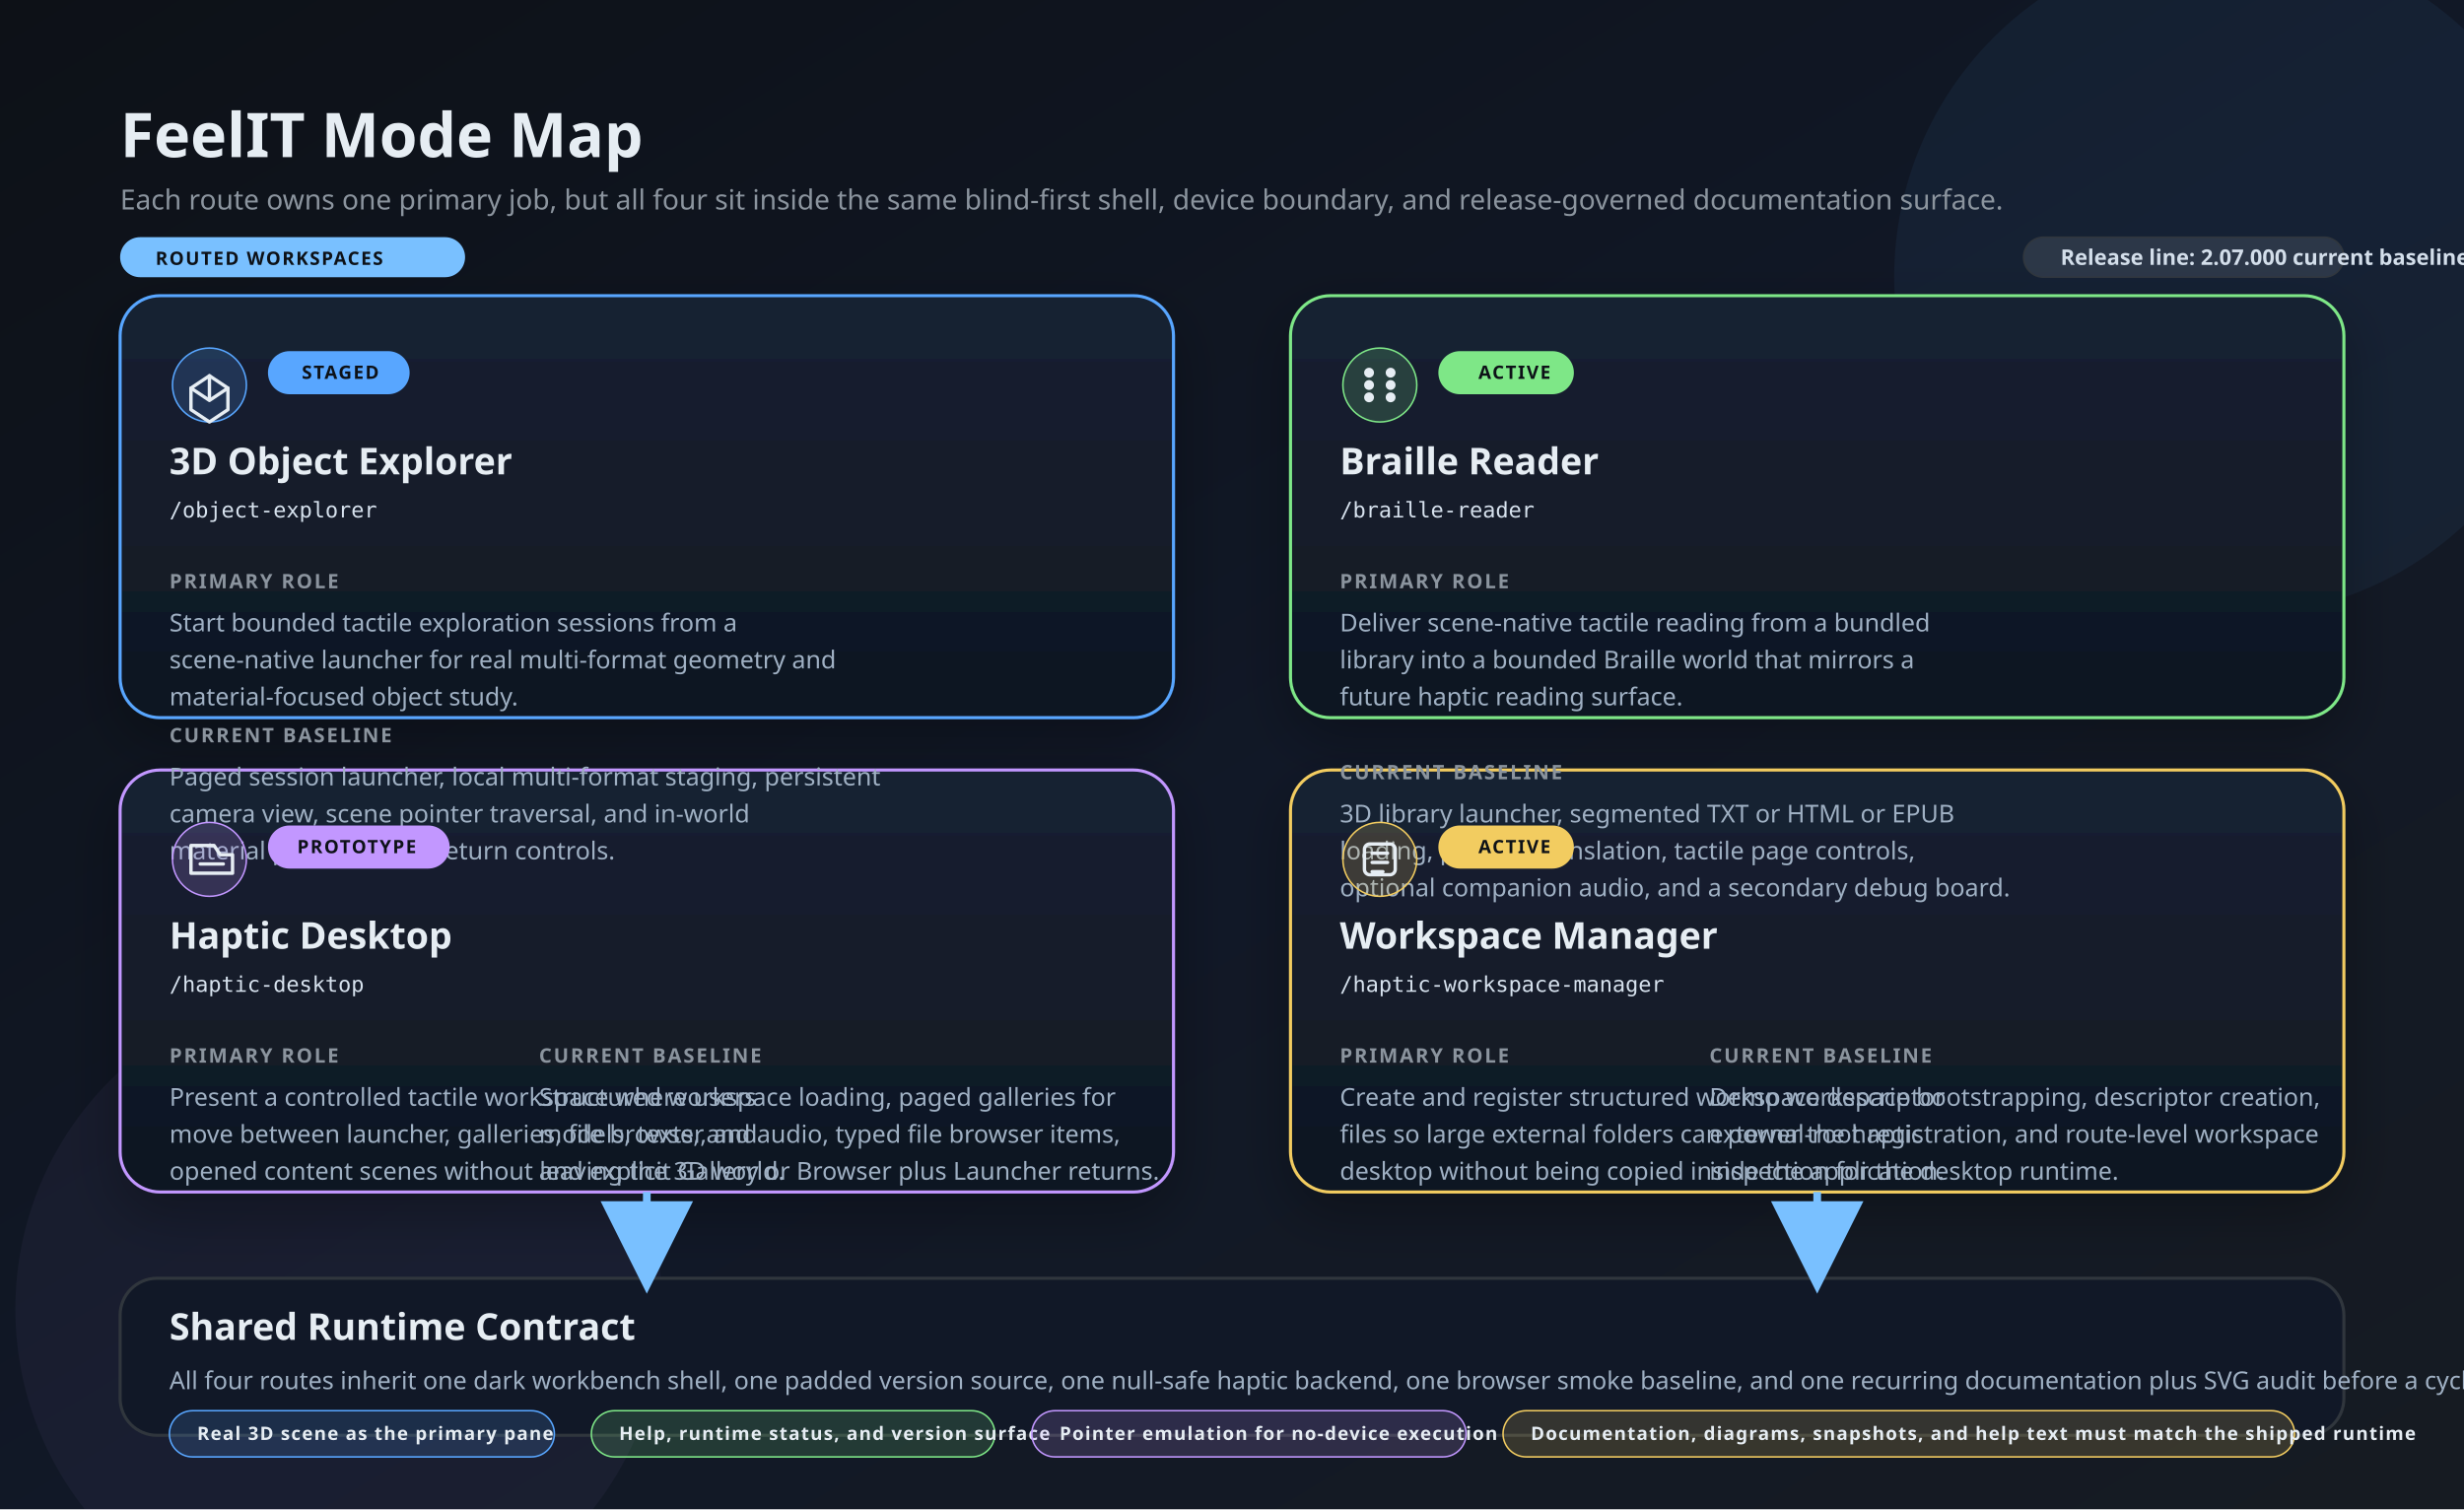
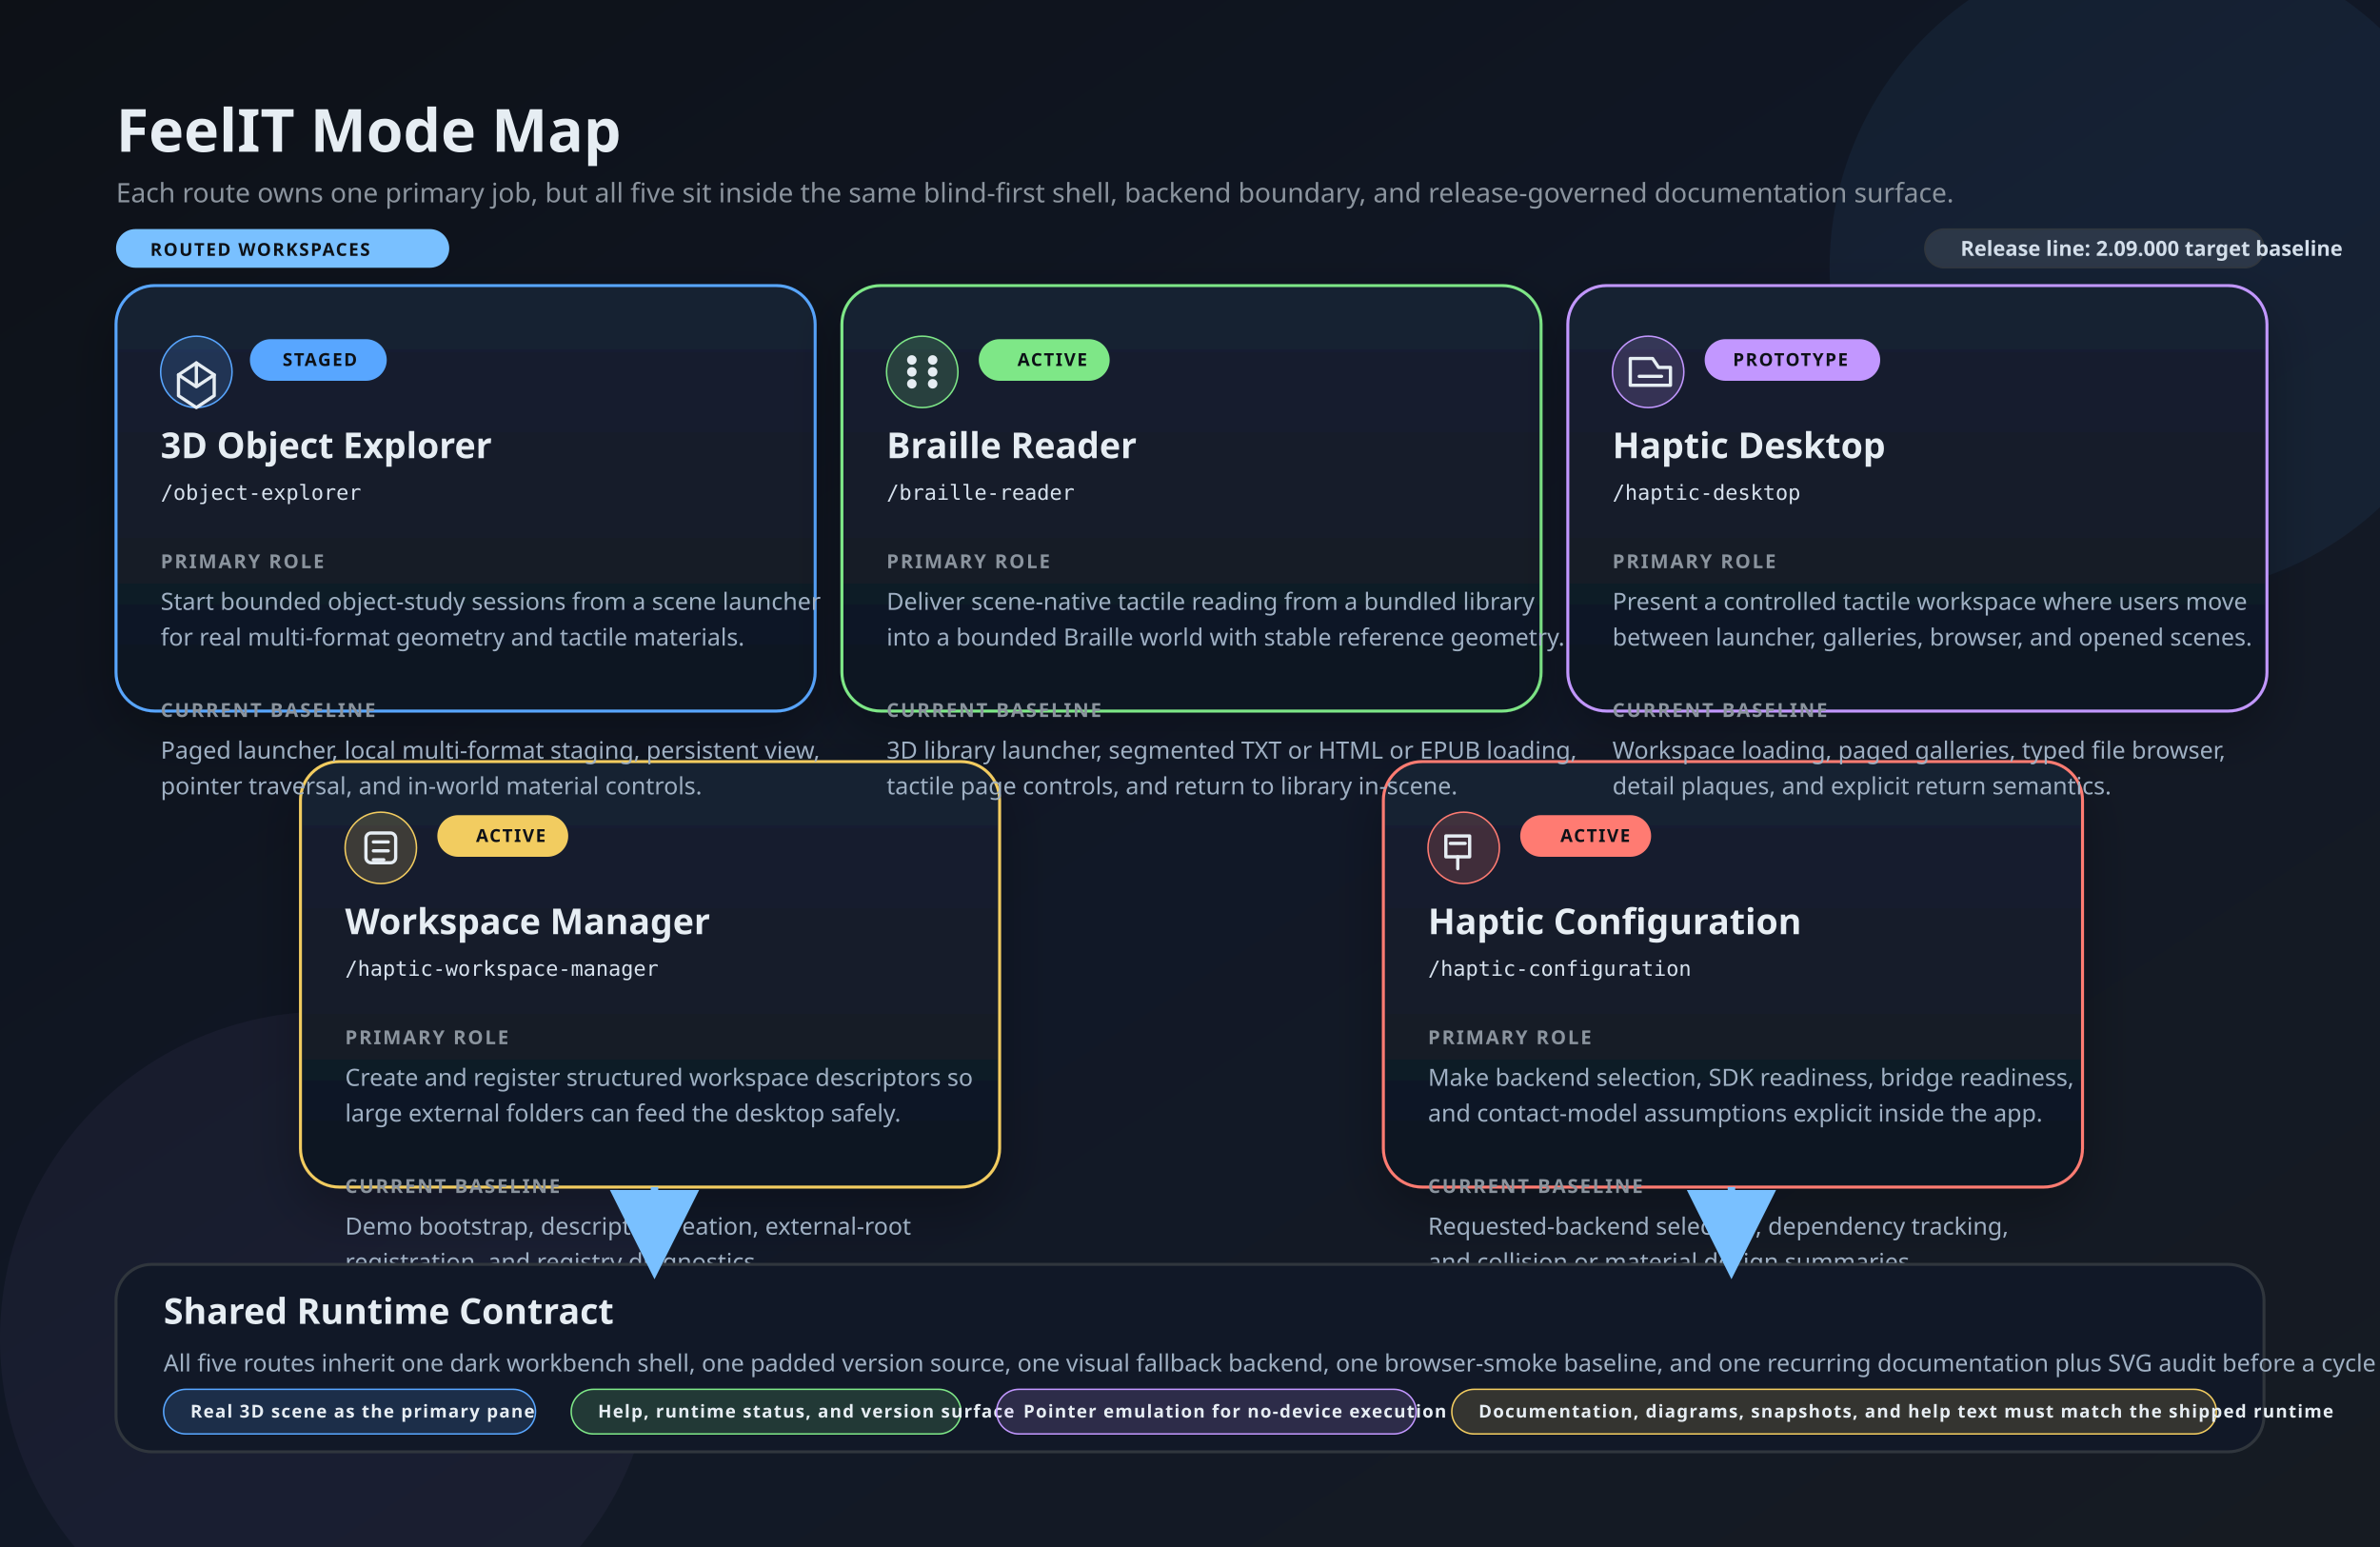
- <svg xmlns="http://www.w3.org/2000/svg" width="1600" height="980" viewBox="0 0 1600 980" role="img" aria-labelledby="title desc">
+ <svg xmlns="http://www.w3.org/2000/svg" width="1600" height="1040" viewBox="0 0 1600 1040" role="img" aria-labelledby="title desc">
  <defs>
    <linearGradient id="bg" x1="0" y1="0" x2="1" y2="1">
      <stop offset="0%" stop-color="#0d1117" />
      <stop offset="52%" stop-color="#111827" />
      <stop offset="100%" stop-color="#161b22" />
    </linearGradient>
    <linearGradient id="card" x1="0" y1="0" x2="0" y2="1">
      <stop offset="0%" stop-color="#152132" />
      <stop offset="100%" stop-color="#101722" />
    </linearGradient>
    <filter id="shadow" x="-20%" y="-20%" width="140%" height="140%">
      <feDropShadow dx="0" dy="14" stdDeviation="18" flood-color="#000000" flood-opacity="0.28" />
    </filter>
    <marker id="arrow" markerWidth="12" markerHeight="12" refX="10" refY="6" orient="auto">
      <path d="M0 0 L12 6 L0 12 Z" fill="#79c0ff" />
    </marker>
    <style>
      .title { font: 700 40px 'Segoe UI', sans-serif; fill: #e6edf3; }
      .subtitle { font: 400 18px 'Segoe UI', sans-serif; fill: #8b949e; }
      .cardTitle { font: 700 24px 'Segoe UI', sans-serif; fill: #e6edf3; }
      .section { font: 700 13px 'Segoe UI', sans-serif; fill: #8b949e; letter-spacing: 1.2px; }
      .body { font: 400 16px 'Segoe UI', sans-serif; fill: #9fb0c3; }
      .mono { font: 400 14px Consolas, monospace; fill: #d7e2ee; }
      .badge { font: 700 12px 'Segoe UI', sans-serif; fill: #0d1117; letter-spacing: 1px; }
      .smallBadge { font: 700 12px 'Segoe UI', sans-serif; fill: #e6edf3; letter-spacing: 0.8px; }
      .legend { font: 600 14px 'Segoe UI', sans-serif; fill: #d3deea; }
      .iconStroke { stroke: #e6edf3; stroke-width: 2.2; stroke-linecap: round; stroke-linejoin: round; fill: none; }
    </style>
  </defs>
-   <rect width="1600" height="980" fill="url(#bg)" />
+   <rect width="1600" height="1040" fill="url(#bg)" />
  <circle cx="1450" cy="180" r="220" fill="#58a6ff" opacity="0.06" />
-   <circle cx="220" cy="850" r="210" fill="#c297ff" opacity="0.05" />
+   <circle cx="220" cy="900" r="220" fill="#c297ff" opacity="0.05" />
  <text x="78" y="102" class="title">FeelIT Mode Map</text>
-   <text x="78" y="136" class="subtitle">Each route owns one primary job, but all four sit inside the same blind-first shell, device boundary, and release-governed documentation surface.</text>
-   <rect x="78" y="192" width="684" height="274" rx="26" fill="url(#card)" stroke="#58a6ff" stroke-width="2" filter="url(#shadow)" />
-   <rect x="838" y="192" width="684" height="274" rx="26" fill="url(#card)" stroke="#7ee787" stroke-width="2" filter="url(#shadow)" />
-   <rect x="78" y="500" width="684" height="274" rx="26" fill="url(#card)" stroke="#c297ff" stroke-width="2" filter="url(#shadow)" />
-   <rect x="838" y="500" width="684" height="274" rx="26" fill="url(#card)" stroke="#f2cc60" stroke-width="2" filter="url(#shadow)" />
-   <circle cx="136" cy="250" r="24" fill="rgba(88,166,255,0.18)" stroke="#58a6ff" />
-   <path d="M124 252 L136 244 L148 252 L148 266 L136 274 L124 266 Z" class="iconStroke" />
-   <path d="M136 244 V258" class="iconStroke" />
-   <path d="M124 252 L136 260 L148 252" class="iconStroke" />
-   <rect x="174" y="228" width="92" height="28" rx="14" fill="#58a6ff" />
-   <text x="196" y="246" class="badge">STAGED</text>
-   <text x="110" y="308" class="cardTitle">3D Object Explorer</text>
-   <text x="110" y="336" class="mono">/object-explorer</text>
-   <text x="110" y="382" class="section">PRIMARY ROLE</text>
-   <text x="110" y="410" class="body">Start bounded tactile exploration sessions from a</text>
-   <text x="110" y="434" class="body">scene-native launcher for real multi-format geometry and</text>
-   <text x="110" y="458" class="body">material-focused object study.</text>
-   <text x="110" y="482" class="section">CURRENT BASELINE</text>
-   <text x="110" y="510" class="body">Paged session launcher, local multi-format staging, persistent</text>
-   <text x="110" y="534" class="body">camera view, scene pointer traversal, and in-world</text>
-   <text x="110" y="558" class="body">material plus launcher return controls.</text>
-   <circle cx="896" cy="250" r="24" fill="rgba(126,231,135,0.18)" stroke="#7ee787" />
-   <circle cx="889" cy="242" r="3.2" fill="#e6edf3" />
-   <circle cx="903" cy="242" r="3.2" fill="#e6edf3" />
-   <circle cx="889" cy="250" r="3.2" fill="#e6edf3" />
-   <circle cx="903" cy="250" r="3.2" fill="#e6edf3" />
-   <circle cx="889" cy="258" r="3.2" fill="#e6edf3" />
-   <circle cx="903" cy="258" r="3.2" fill="#e6edf3" />
-   <rect x="934" y="228" width="88" height="28" rx="14" fill="#7ee787" />
-   <text x="960" y="246" class="badge">ACTIVE</text>
-   <text x="870" y="308" class="cardTitle">Braille Reader</text>
-   <text x="870" y="336" class="mono">/braille-reader</text>
-   <text x="870" y="382" class="section">PRIMARY ROLE</text>
-   <text x="870" y="410" class="body">Deliver scene-native tactile reading from a bundled</text>
-   <text x="870" y="434" class="body">library into a bounded Braille world that mirrors a</text>
-   <text x="870" y="458" class="body">future haptic reading surface.</text>
-   <text x="870" y="506" class="section">CURRENT BASELINE</text>
-   <text x="870" y="534" class="body">3D library launcher, segmented TXT or HTML or EPUB</text>
-   <text x="870" y="558" class="body">loading, preview translation, tactile page controls,</text>
-   <text x="870" y="582" class="body">optional companion audio, and a secondary debug board.</text>
-   <circle cx="136" cy="558" r="24" fill="rgba(194,151,255,0.18)" stroke="#c297ff" />
-   <path d="M124 549 H139 L143 555 H151 V567 H124 Z" class="iconStroke" />
-   <path d="M130 561 H145" class="iconStroke" />
-   <rect x="174" y="536" width="118" height="28" rx="14" fill="#c297ff" />
-   <text x="193" y="554" class="badge">PROTOTYPE</text>
-   <text x="110" y="616" class="cardTitle">Haptic Desktop</text>
-   <text x="110" y="644" class="mono">/haptic-desktop</text>
-   <text x="110" y="690" class="section">PRIMARY ROLE</text>
-   <text x="110" y="718" class="body">Present a controlled tactile workspace where users</text>
-   <text x="110" y="742" class="body">move between launcher, galleries, file browser, and</text>
-   <text x="110" y="766" class="body">opened content scenes without leaving the 3D world.</text>
-   <text x="350" y="690" class="section">CURRENT BASELINE</text>
-   <text x="350" y="718" class="body">Structured workspace loading, paged galleries for</text>
-   <text x="350" y="742" class="body">models, texts, and audio, typed file browser items,</text>
-   <text x="350" y="766" class="body">and explicit Gallery or Browser plus Launcher returns.</text>
-   <circle cx="896" cy="558" r="24" fill="rgba(242,204,96,0.18)" stroke="#f2cc60" />
-   <rect x="886" y="548" width="20" height="20" rx="3.5" class="iconStroke" />
-   <path d="M891 554 H901" class="iconStroke" />
-   <path d="M891 560 H901" class="iconStroke" />
-   <path d="M891 566 H898" class="iconStroke" />
-   <rect x="934" y="536" width="88" height="28" rx="14" fill="#f2cc60" />
-   <text x="960" y="554" class="badge">ACTIVE</text>
-   <text x="870" y="616" class="cardTitle">Workspace Manager</text>
-   <text x="870" y="644" class="mono">/haptic-workspace-manager</text>
-   <text x="870" y="690" class="section">PRIMARY ROLE</text>
-   <text x="870" y="718" class="body">Create and register structured workspace descriptor</text>
-   <text x="870" y="742" class="body">files so large external folders can power the haptic</text>
-   <text x="870" y="766" class="body">desktop without being copied inside the application.</text>
-   <text x="1110" y="690" class="section">CURRENT BASELINE</text>
-   <text x="1110" y="718" class="body">Demo workspace bootstrapping, descriptor creation,</text>
-   <text x="1110" y="742" class="body">external-root registration, and route-level workspace</text>
-   <text x="1110" y="766" class="body">inspection for the desktop runtime.</text>
-   <rect x="78" y="830" width="1444" height="102" rx="24" fill="#111827" stroke="#30363d" stroke-width="2" />
-   <text x="110" y="870" class="cardTitle">Shared Runtime Contract</text>
-   <text x="110" y="902" class="body">All four routes inherit one dark workbench shell, one padded version source, one null-safe haptic backend, one browser smoke baseline, and one recurring documentation plus SVG audit before a cycle can be closed.</text>
-   <rect x="110" y="916" width="250" height="30" rx="15" fill="rgba(88,166,255,0.16)" stroke="#58a6ff" />
-   <text x="128" y="935" class="smallBadge">Real 3D scene as the primary pane</text>
-   <rect x="384" y="916" width="262" height="30" rx="15" fill="rgba(126,231,135,0.16)" stroke="#7ee787" />
-   <text x="402" y="935" class="smallBadge">Help, runtime status, and version surface</text>
-   <rect x="670" y="916" width="282" height="30" rx="15" fill="rgba(194,151,255,0.16)" stroke="#c297ff" />
-   <text x="688" y="935" class="smallBadge">Pointer emulation for no-device execution</text>
-   <rect x="976" y="916" width="514" height="30" rx="15" fill="rgba(242,204,96,0.16)" stroke="#f2cc60" />
-   <text x="994" y="935" class="smallBadge">Documentation, diagrams, snapshots, and help text must match the shipped runtime</text>
-   <path d="M420 774 V830" fill="none" stroke="#79c0ff" stroke-width="5" marker-end="url(#arrow)" />
-   <path d="M1180 774 V830" fill="none" stroke="#79c0ff" stroke-width="5" marker-end="url(#arrow)" />
+   <text x="78" y="136" class="subtitle">Each route owns one primary job, but all five sit inside the same blind-first shell, backend boundary, and release-governed documentation surface.</text>
+   <rect x="78" y="192" width="470" height="286" rx="26" fill="url(#card)" stroke="#58a6ff" stroke-width="2" filter="url(#shadow)" />
+   <rect x="566" y="192" width="470" height="286" rx="26" fill="url(#card)" stroke="#7ee787" stroke-width="2" filter="url(#shadow)" />
+   <rect x="1054" y="192" width="470" height="286" rx="26" fill="url(#card)" stroke="#c297ff" stroke-width="2" filter="url(#shadow)" />
+   <rect x="202" y="512" width="470" height="286" rx="26" fill="url(#card)" stroke="#f2cc60" stroke-width="2" filter="url(#shadow)" />
+   <rect x="930" y="512" width="470" height="286" rx="26" fill="url(#card)" stroke="#ff7b72" stroke-width="2" filter="url(#shadow)" />
+   <circle cx="132" cy="250" r="24" fill="rgba(88,166,255,0.18)" stroke="#58a6ff" />
+   <path d="M120 252 L132 244 L144 252 L144 266 L132 274 L120 266 Z" class="iconStroke" />
+   <path d="M132 244 V258" class="iconStroke" />
+   <path d="M120 252 L132 260 L144 252" class="iconStroke" />
+   <rect x="168" y="228" width="92" height="28" rx="14" fill="#58a6ff" />
+   <text x="190" y="246" class="badge">STAGED</text>
+   <text x="108" y="308" class="cardTitle">3D Object Explorer</text>
+   <text x="108" y="336" class="mono">/object-explorer</text>
+   <text x="108" y="382" class="section">PRIMARY ROLE</text>
+   <text x="108" y="410" class="body">Start bounded object-study sessions from a scene launcher</text>
+   <text x="108" y="434" class="body">for real multi-format geometry and tactile materials.</text>
+   <text x="108" y="482" class="section">CURRENT BASELINE</text>
+   <text x="108" y="510" class="body">Paged launcher, local multi-format staging, persistent view,</text>
+   <text x="108" y="534" class="body">pointer traversal, and in-world material controls.</text>
+   <circle cx="620" cy="250" r="24" fill="rgba(126,231,135,0.18)" stroke="#7ee787" />
+   <circle cx="613" cy="242" r="3.2" fill="#e6edf3" />
+   <circle cx="627" cy="242" r="3.2" fill="#e6edf3" />
+   <circle cx="613" cy="250" r="3.2" fill="#e6edf3" />
+   <circle cx="627" cy="250" r="3.2" fill="#e6edf3" />
+   <circle cx="613" cy="258" r="3.2" fill="#e6edf3" />
+   <circle cx="627" cy="258" r="3.2" fill="#e6edf3" />
+   <rect x="658" y="228" width="88" height="28" rx="14" fill="#7ee787" />
+   <text x="684" y="246" class="badge">ACTIVE</text>
+   <text x="596" y="308" class="cardTitle">Braille Reader</text>
+   <text x="596" y="336" class="mono">/braille-reader</text>
+   <text x="596" y="382" class="section">PRIMARY ROLE</text>
+   <text x="596" y="410" class="body">Deliver scene-native tactile reading from a bundled library</text>
+   <text x="596" y="434" class="body">into a bounded Braille world with stable reference geometry.</text>
+   <text x="596" y="482" class="section">CURRENT BASELINE</text>
+   <text x="596" y="510" class="body">3D library launcher, segmented TXT or HTML or EPUB loading,</text>
+   <text x="596" y="534" class="body">tactile page controls, and return to library in-scene.</text>
+   <circle cx="1108" cy="250" r="24" fill="rgba(194,151,255,0.18)" stroke="#c297ff" />
+   <path d="M1096 241 H1111 L1115 247 H1123 V259 H1096 Z" class="iconStroke" />
+   <path d="M1102 253 H1117" class="iconStroke" />
+   <rect x="1146" y="228" width="118" height="28" rx="14" fill="#c297ff" />
+   <text x="1165" y="246" class="badge">PROTOTYPE</text>
+   <text x="1084" y="308" class="cardTitle">Haptic Desktop</text>
+   <text x="1084" y="336" class="mono">/haptic-desktop</text>
+   <text x="1084" y="382" class="section">PRIMARY ROLE</text>
+   <text x="1084" y="410" class="body">Present a controlled tactile workspace where users move</text>
+   <text x="1084" y="434" class="body">between launcher, galleries, browser, and opened scenes.</text>
+   <text x="1084" y="482" class="section">CURRENT BASELINE</text>
+   <text x="1084" y="510" class="body">Workspace loading, paged galleries, typed file browser,</text>
+   <text x="1084" y="534" class="body">detail plaques, and explicit return semantics.</text>
+   <circle cx="256" cy="570" r="24" fill="rgba(242,204,96,0.18)" stroke="#f2cc60" />
+   <rect x="246" y="560" width="20" height="20" rx="3.5" class="iconStroke" />
+   <path d="M251 566 H261" class="iconStroke" />
+   <path d="M251 572 H261" class="iconStroke" />
+   <path d="M251 578 H258" class="iconStroke" />
+   <rect x="294" y="548" width="88" height="28" rx="14" fill="#f2cc60" />
+   <text x="320" y="566" class="badge">ACTIVE</text>
+   <text x="232" y="628" class="cardTitle">Workspace Manager</text>
+   <text x="232" y="656" class="mono">/haptic-workspace-manager</text>
+   <text x="232" y="702" class="section">PRIMARY ROLE</text>
+   <text x="232" y="730" class="body">Create and register structured workspace descriptors so</text>
+   <text x="232" y="754" class="body">large external folders can feed the desktop safely.</text>
+   <text x="232" y="802" class="section">CURRENT BASELINE</text>
+   <text x="232" y="830" class="body">Demo bootstrap, descriptor creation, external-root</text>
+   <text x="232" y="854" class="body">registration, and registry diagnostics.</text>
+   <circle cx="984" cy="570" r="24" fill="rgba(255,123,114,0.18)" stroke="#ff7b72" />
+   <path d="M972 562 H988 V576 H972 Z" class="iconStroke" />
+   <path d="M980 576 V584" class="iconStroke" />
+   <path d="M975 567 H985" class="iconStroke" />
+   <rect x="1022" y="548" width="88" height="28" rx="14" fill="#ff7b72" />
+   <text x="1049" y="566" class="badge">ACTIVE</text>
+   <text x="960" y="628" class="cardTitle">Haptic Configuration</text>
+   <text x="960" y="656" class="mono">/haptic-configuration</text>
+   <text x="960" y="702" class="section">PRIMARY ROLE</text>
+   <text x="960" y="730" class="body">Make backend selection, SDK readiness, bridge readiness,</text>
+   <text x="960" y="754" class="body">and contact-model assumptions explicit inside the app.</text>
+   <text x="960" y="802" class="section">CURRENT BASELINE</text>
+   <text x="960" y="830" class="body">Requested-backend selection, dependency tracking,</text>
+   <text x="960" y="854" class="body">and collision or material design summaries.</text>
+   <rect x="78" y="850" width="1444" height="126" rx="24" fill="#111827" stroke="#30363d" stroke-width="2" />
+   <text x="110" y="890" class="cardTitle">Shared Runtime Contract</text>
+   <text x="110" y="922" class="body">All five routes inherit one dark workbench shell, one padded version source, one visual fallback backend, one browser-smoke baseline, and one recurring documentation plus SVG audit before a cycle can be closed.</text>
+   <rect x="110" y="934" width="250" height="30" rx="15" fill="rgba(88,166,255,0.16)" stroke="#58a6ff" />
+   <text x="128" y="953" class="smallBadge">Real 3D scene as the primary pane</text>
+   <rect x="384" y="934" width="262" height="30" rx="15" fill="rgba(126,231,135,0.16)" stroke="#7ee787" />
+   <text x="402" y="953" class="smallBadge">Help, runtime status, and version surface</text>
+   <rect x="670" y="934" width="282" height="30" rx="15" fill="rgba(194,151,255,0.16)" stroke="#c297ff" />
+   <text x="688" y="953" class="smallBadge">Pointer emulation for no-device execution</text>
+   <rect x="976" y="934" width="514" height="30" rx="15" fill="rgba(242,204,96,0.16)" stroke="#f2cc60" />
+   <text x="994" y="953" class="smallBadge">Documentation, diagrams, snapshots, and help text must match the shipped runtime</text>
+   <path d="M440 798 V850" fill="none" stroke="#79c0ff" stroke-width="5" marker-end="url(#arrow)" />
+   <path d="M1164 798 V850" fill="none" stroke="#79c0ff" stroke-width="5" marker-end="url(#arrow)" />
  <rect x="78" y="154" width="224" height="26" rx="13" fill="#79c0ff" />
  <text x="101" y="172" class="badge">ROUTED WORKSPACES</text>
-   <rect x="1314" y="154" width="208" height="26" rx="13" fill="rgba(255,255,255,0.10)" stroke="#30363d" />
-   <text x="1338" y="172" class="legend">Release line: 2.07.000 current baseline</text>
+   <rect x="1294" y="154" width="228" height="26" rx="13" fill="rgba(255,255,255,0.10)" stroke="#30363d" />
+   <text x="1318" y="172" class="legend">Release line: 2.09.000 target baseline</text>
</svg>
